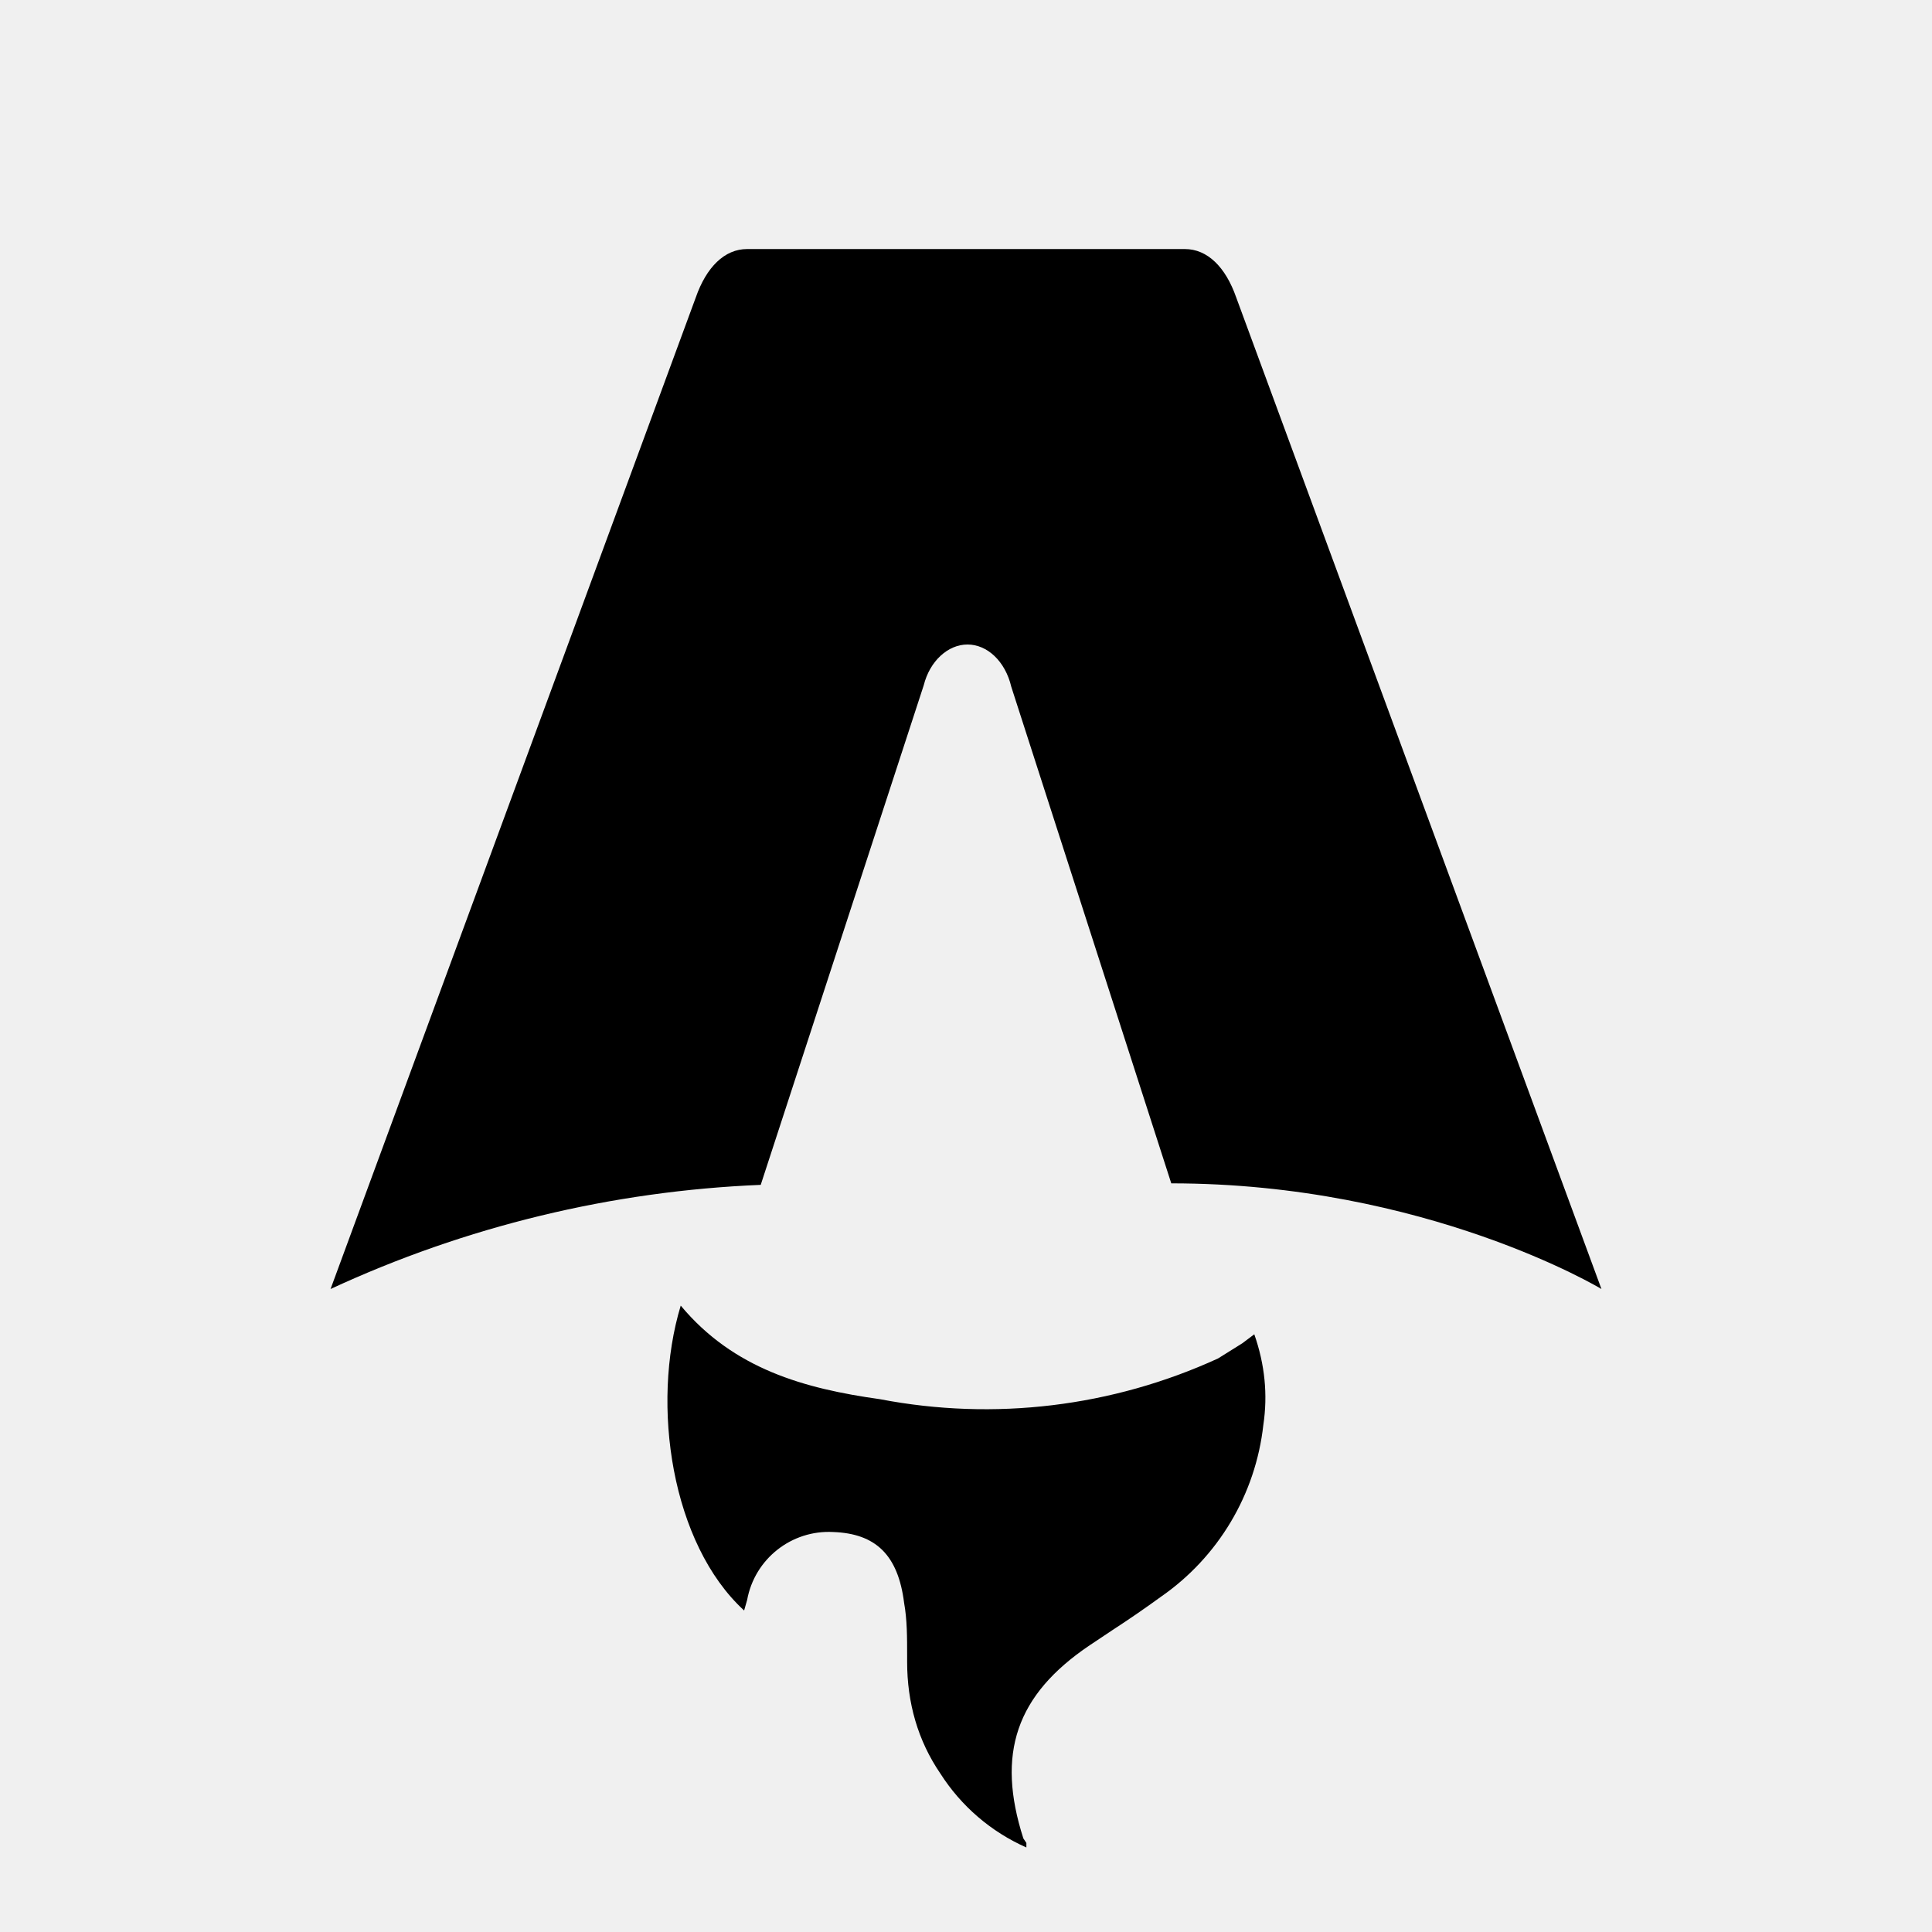
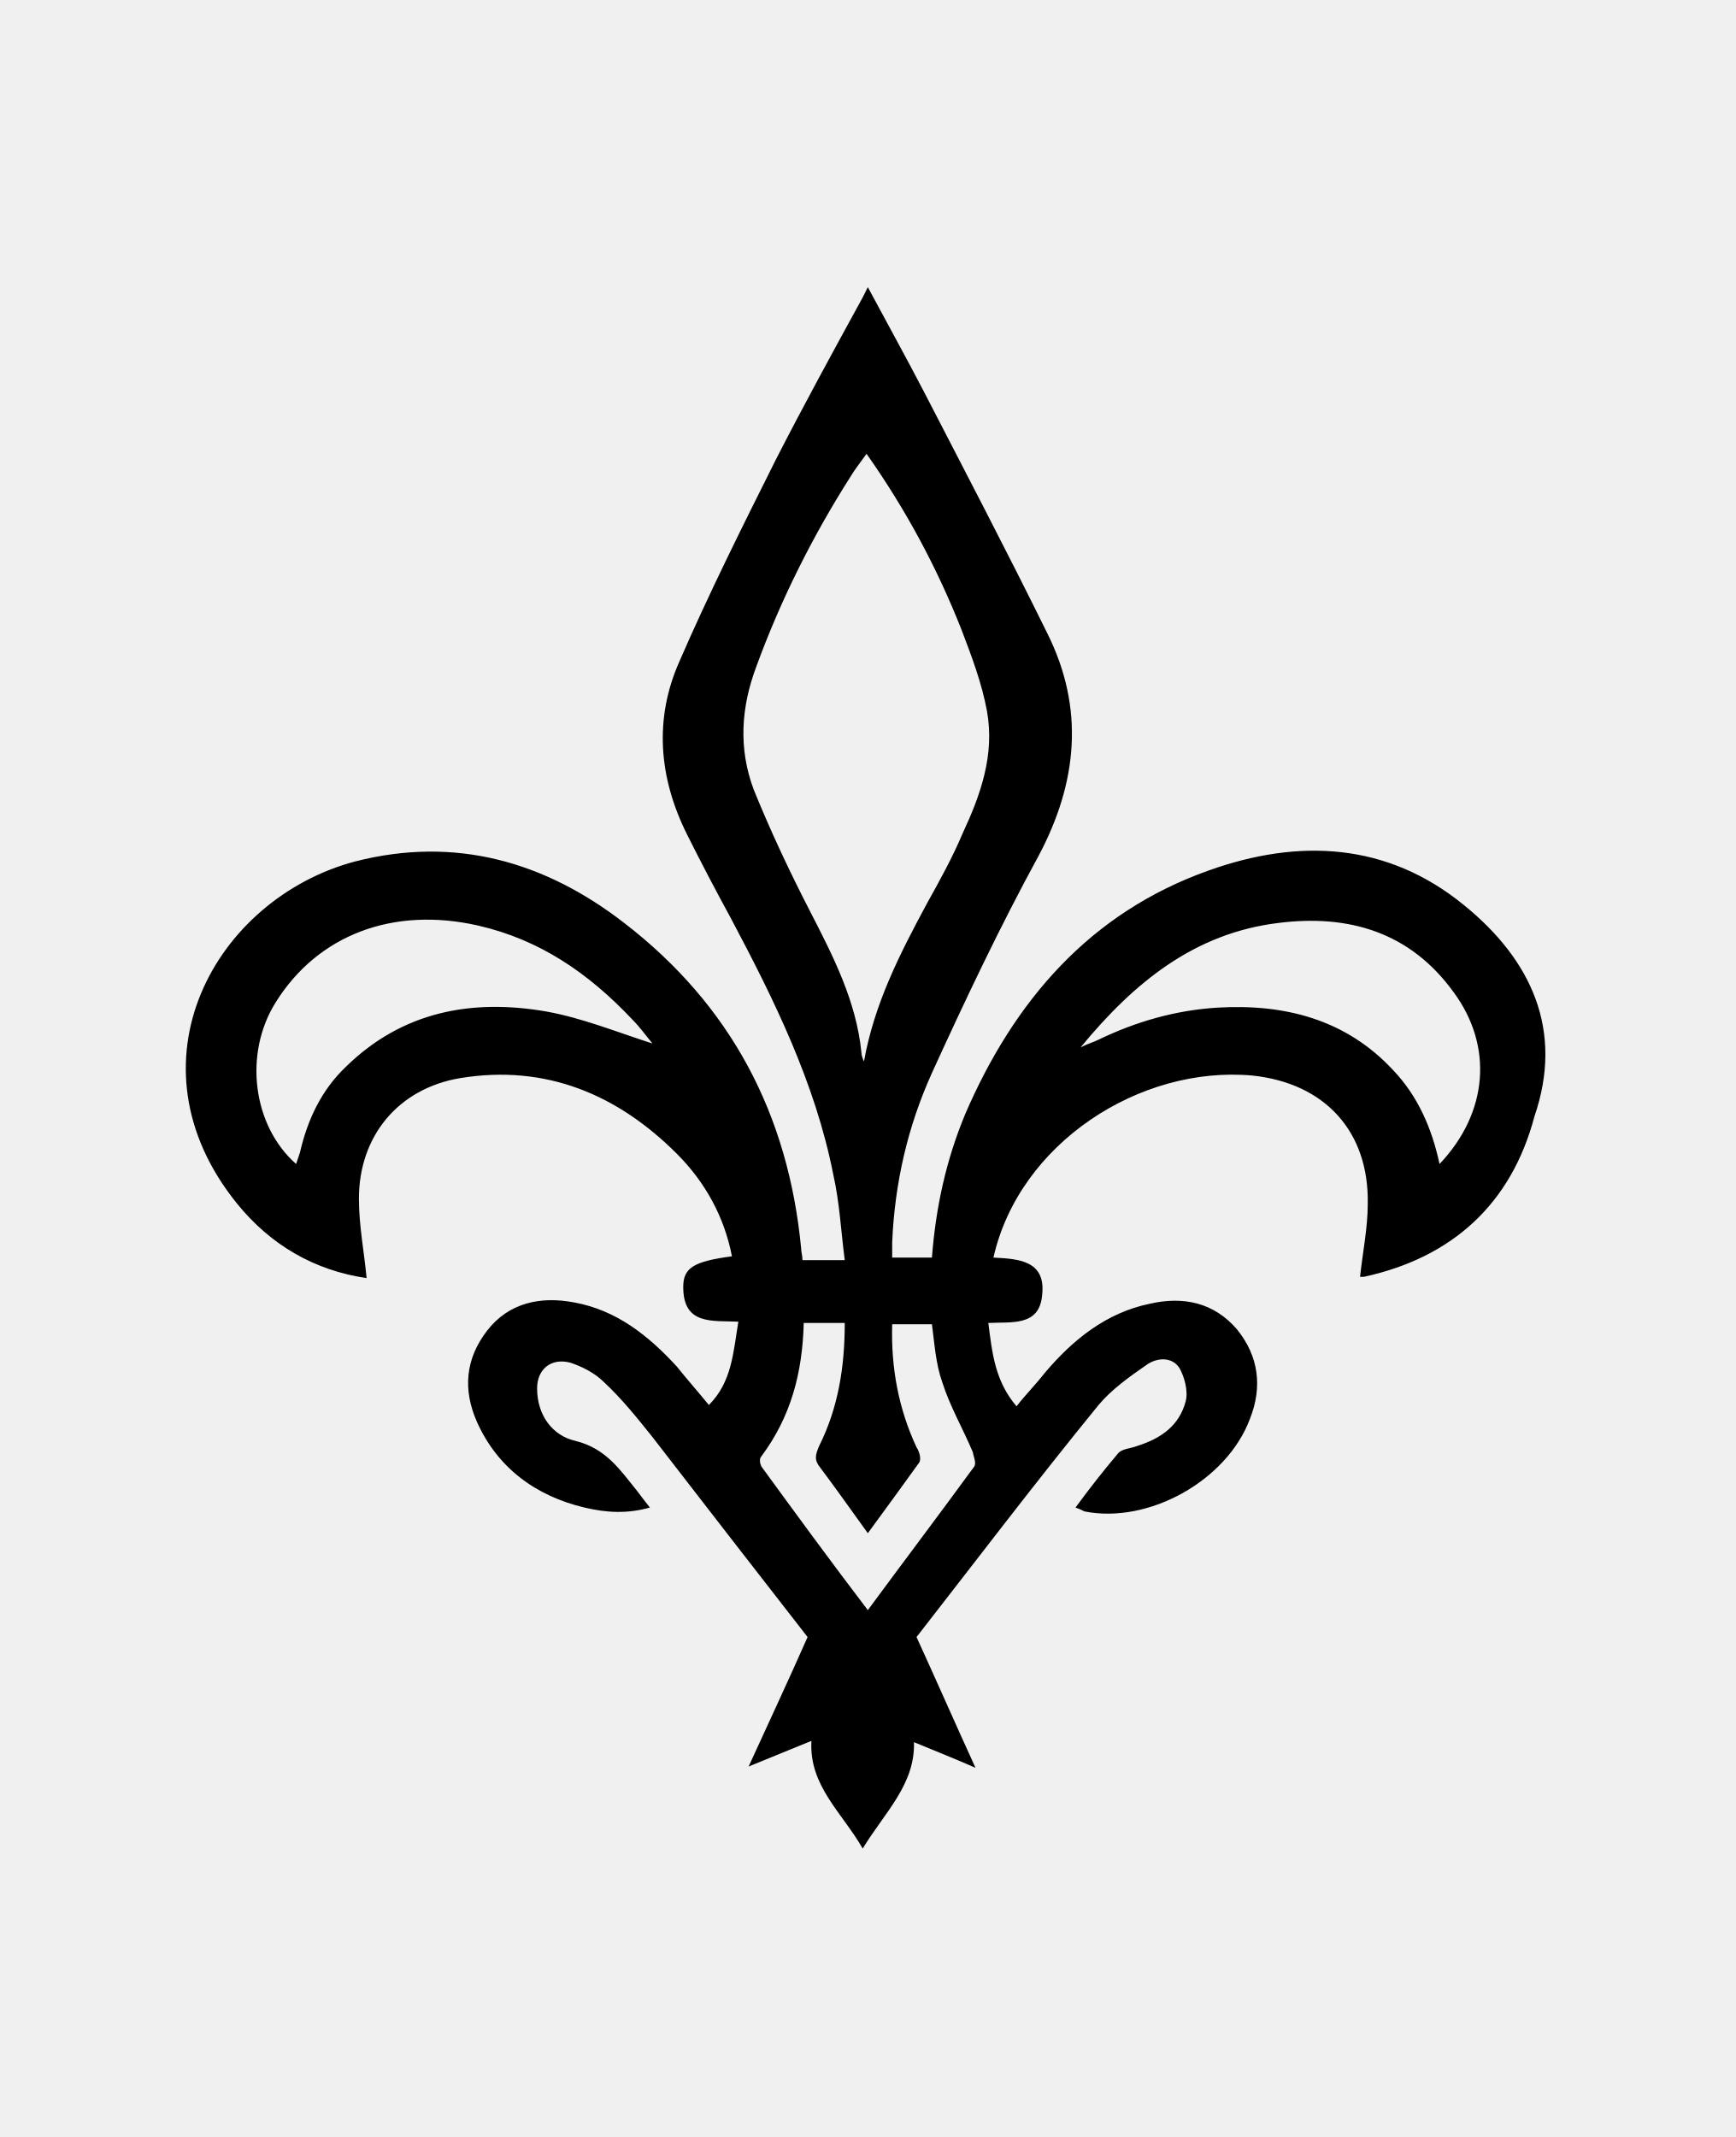
- <svg xmlns="http://www.w3.org/2000/svg" fill="none" viewBox="0 0 128 128">
-   <path d="M50.4 78.5a75.1 75.1 0 0 0-28.5 6.9l24.2-65.7c.7-2 1.9-3.2 3.4-3.2h29c1.5 0 2.7 1.2 3.4 3.2l24.2 65.7s-11.6-7-28.5-7L67 45.5c-.4-1.7-1.6-2.8-2.9-2.8-1.3 0-2.5 1.1-2.9 2.7L50.4 78.5Zm-1.1 28.2Zm-4.2-20.2c-2 6.6-.6 15.8 4.2 20.2a17.5 17.5 0 0 1 .2-.7 5.5 5.5 0 0 1 5.7-4.5c2.8.1 4.3 1.5 4.7 4.7.2 1.1.2 2.3.2 3.5v.4c0 2.7.7 5.2 2.2 7.4a13 13 0 0 0 5.7 4.9v-.3l-.2-.3c-1.8-5.6-.5-9.5 4.4-12.8l1.5-1a73 73 0 0 0 3.2-2.2 16 16 0 0 0 6.8-11.4c.3-2 .1-4-.6-6l-.8.6-1.6 1a37 37 0 0 1-22.4 2.7c-5-.7-9.7-2-13.2-6.2Z" />
+ <svg xmlns="http://www.w3.org/2000/svg" version="1.1" id="Layer_1" x="0px" y="0px" viewBox="0 0 135.4 166.7" style="enable-background:new 0 0 135.4 166.7;" xml:space="preserve">
  <style>
        path { fill: #000; }
        @media (prefers-color-scheme: dark) {
            path { fill: #FFF; }
        }
    </style>
+   <path class="st0" d="M114.2,70.6c-6-4.9-12.9-5.2-19.9-2.7c-9.3,3.3-15.2,10.2-19,19c-1.5,3.6-2.3,7.3-2.6,11.2c-1.1,0-2.1,0-3.1,0  c0-0.5,0-0.9,0-1.2c0.2-4.6,1.2-9,3.1-13.2C75.3,78,78,72.3,81,66.8c3.1-5.8,3.6-11.6,0.7-17.4c-3.1-6.3-6.4-12.6-9.6-18.8  c-1.4-2.7-2.9-5.4-4.4-8.2c-0.2,0.4-0.3,0.6-0.4,0.8c-2.3,4.2-4.6,8.4-6.8,12.7c-2.6,5.2-5.2,10.4-7.5,15.7c-2,4.5-1.6,9.1,0.6,13.5  c1.1,2.2,2.2,4.3,3.4,6.5c3.4,6.4,6.6,12.9,8,20c0.5,2.2,0.6,4.4,0.9,6.7c-1.3,0-2.2,0-3.3,0c0-0.4-0.1-0.6-0.1-0.9  C61.5,86.9,57,78.4,48.7,72c-6.2-4.8-13.2-6.8-21-4.8c-10.9,2.9-18.1,15.7-9.2,26.7c2.6,3.2,6,5.2,10.1,5.8  c-0.2-2.1-0.6-4.1-0.6-6.2c0-4.9,3.1-8.6,7.9-9.4c6.7-1.1,12.3,1.3,16.9,5.9c2.2,2.2,3.7,4.9,4.3,8c-3,0.4-3.8,0.9-3.8,2.4  c0,3,2.3,2.6,4.3,2.7c-0.4,2.4-0.5,4.7-2.3,6.5c-0.9-1.1-1.7-2-2.5-3c-2.2-2.4-4.7-4.4-8-5c-2.6-0.5-5.1,0-6.8,2.2  c-1.7,2.2-1.9,4.6-0.8,7.1c1.6,3.6,4.6,5.8,8.4,6.7c1.7,0.4,3.3,0.5,5.1,0c-0.4-0.5-0.7-0.9-1-1.3c-1.3-1.6-2.4-3.3-4.8-3.9  c-1.8-0.4-3-2-3-4.1c0-1.5,1.1-2.4,2.6-2c0.9,0.3,1.9,0.8,2.6,1.5c1.4,1.3,2.6,2.8,3.8,4.3c4.1,5.3,8.2,10.6,12.1,15.6  c-1.5,3.4-3,6.6-4.6,10.1c1.7-0.7,3.2-1.3,4.9-2c-0.2,3.5,2.4,5.6,4,8.4c1.7-2.8,4.1-5,4-8.3c1.7,0.7,3.2,1.3,4.8,2  c-1.6-3.5-3-6.7-4.6-10.2c4.6-5.9,9.3-12.1,14.2-18.1c1-1.2,2.4-2.2,3.7-3.1c0.8-0.6,2-0.7,2.6,0.2c0.4,0.7,0.7,1.8,0.5,2.6  c-0.5,1.9-1.9,2.9-3.8,3.5c-0.5,0.2-1.2,0.2-1.5,0.6c-1.1,1.3-2.2,2.7-3.3,4.2c0.3,0.1,0.5,0.2,0.7,0.3c5,1,11.1-2.4,12.9-7.2  c1-2.5,0.7-4.9-1-7c-1.8-2.1-4.2-2.6-6.8-2c-3.4,0.7-6,2.8-8.2,5.4c-0.7,0.9-1.5,1.7-2.2,2.6c-1.7-2-1.9-4.2-2.2-6.5  c1.8-0.1,4,0.3,4.2-2.2c0.3-2.7-1.9-2.8-3.8-2.9c2-8.9,11.4-15,20.2-14.2c5.7,0.6,9.1,4.4,9,10c0,1.9-0.4,3.8-0.6,5.7  c0.1,0,0.2,0,0.3,0c6.9-1.5,11.5-5.7,13.3-12.5C122,80.4,119.5,74.9,114.2,70.6z M42.6,78.9c-5.8-1-11.2,0-15.6,4.3  c-1.9,1.8-3,4.1-3.6,6.7c-0.1,0.3-0.2,0.6-0.3,0.9c-3.4-3-4.1-8.6-1.6-12.6c3.3-5.3,9.2-7.5,15.8-6c4.8,1.1,8.6,3.7,12,7.3  c0.6,0.6,1.1,1.3,1.6,1.9C48.1,80.5,45.4,79.4,42.6,78.9z M63.2,71.1c-1.6-3.1-3.1-6.3-4.4-9.5c-1.2-3.2-1-6.4,0.2-9.6  c1.9-5.2,4.4-10.2,7.4-14.9c0.3-0.5,0.7-1,1.2-1.7c3.1,4.4,5.5,8.9,7.4,13.7c0.8,2.1,1.6,4.2,2,6.4c0.6,3.4-0.5,6.5-1.9,9.5  c-0.8,1.9-1.8,3.7-2.8,5.5c-2.1,3.9-4.1,7.8-4.9,12.3c-0.1-0.2-0.2-0.5-0.2-0.7C66.8,78.1,65,74.6,63.2,71.1z M76,114.4  c-2.7,3.7-5.5,7.4-8.3,11.2c-2.9-3.8-5.6-7.5-8.3-11.2c-0.1-0.2-0.2-0.6,0-0.8c2.3-3.1,3.2-6.5,3.3-10.4c1.1,0,2.1,0,3.2,0  c0,3.4-0.5,6.6-2,9.6c-0.3,0.7-0.4,1.1,0.1,1.7c1.2,1.6,2.4,3.3,3.7,5.1c1.4-1.9,2.7-3.7,4-5.5c0.2-0.3,0-0.9-0.2-1.2  c-1.4-3-2-6.2-1.9-9.6c1.1,0,2.1,0,3.1,0c0.2,1.5,0.3,3.1,0.8,4.5c0.6,1.9,1.6,3.6,2.4,5.5C75.9,113.5,76.2,114.1,76,114.4z   M112.3,90.8c-0.6-2.8-1.7-5.3-3.6-7.3c-3.7-4-8.5-5.2-13.7-4.9c-3.3,0.2-6.4,1.1-9.3,2.5c-0.4,0.2-0.8,0.3-1.4,0.6  c4.2-5.1,8.9-8.9,15.4-9.7c5.5-0.7,10.3,0.7,13.7,5.4C116.5,81.6,116.1,86.8,112.3,90.8z" />
</svg>
